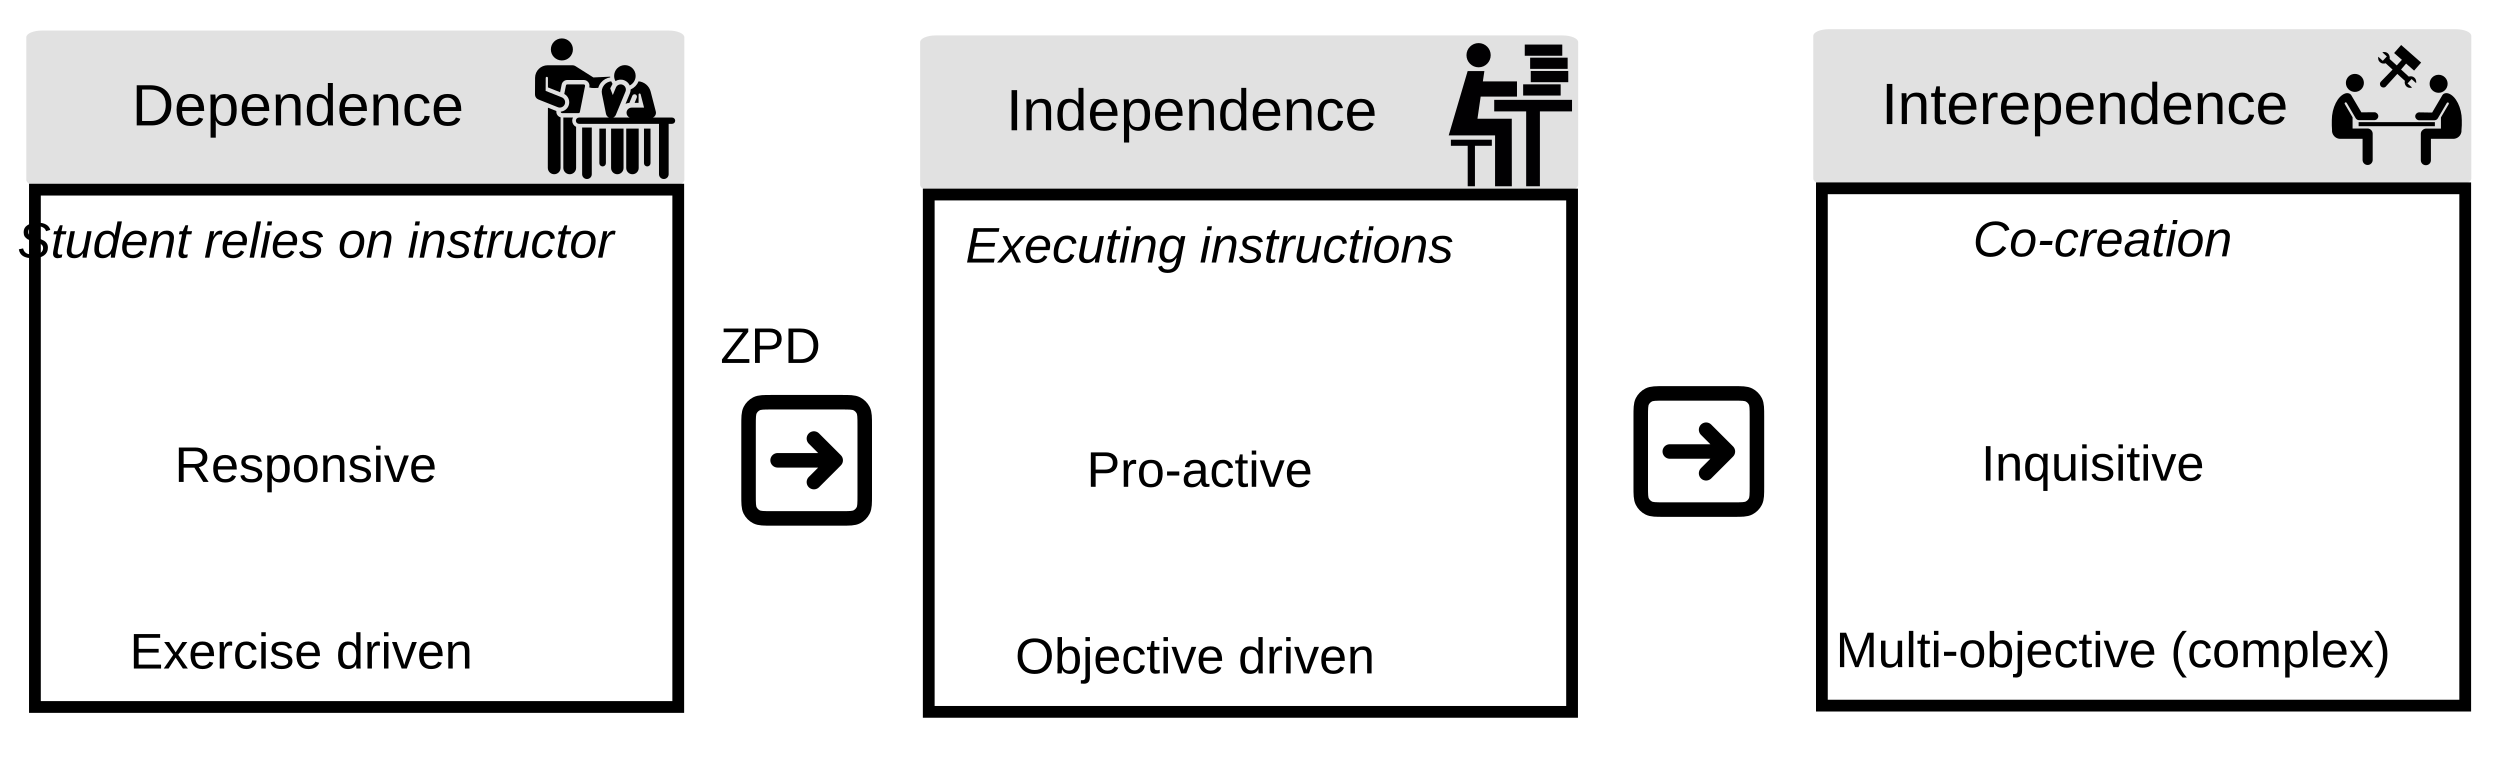
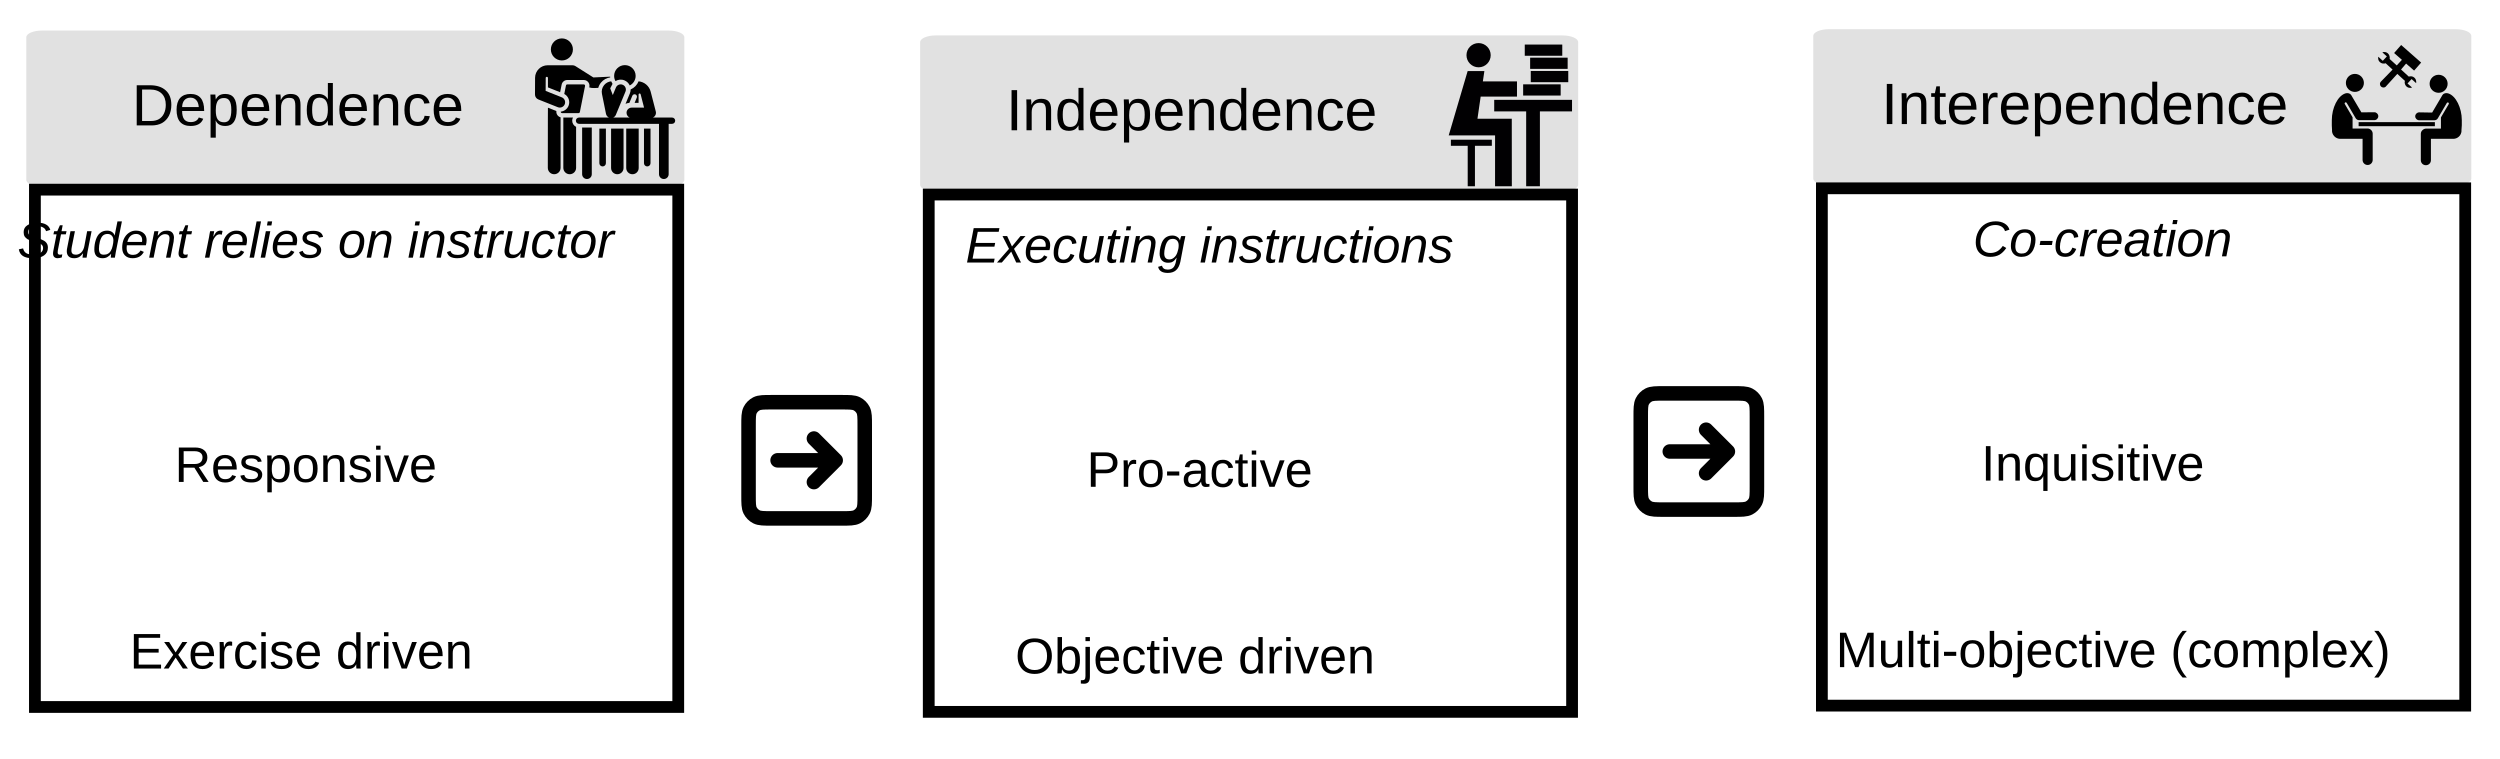
<svg xmlns="http://www.w3.org/2000/svg" width="211mm" height="64mm" viewBox="0 0 211 64" version="1.1" id="svg1" xml:space="preserve">
  <defs id="defs1">
    <rect x="76.284" y="553.321" width="109.767" height="22.782" id="rect2" />
    <rect x="76.284" y="553.321" width="109.767" height="22.782" id="rect2-4" />
    <rect x="76.284" y="553.321" width="109.767" height="22.782" id="rect2-8" />
  </defs>
  <g id="layer1">
    <rect style="fill:#e1e1e1;fill-opacity:1;stroke:#000000;stroke-width:0;stroke-dashoffset:4.184;paint-order:markers stroke fill" id="rect1" width="55.538" height="13.174" x="2.22" y="2.578" rx="1.323" ry="0.567" />
    <text xml:space="preserve" style="font-size:4.939px;font-family:Arial;-inkscape-font-specification:Arial;text-align:center;text-anchor:middle;fill:#e1e1e1;fill-opacity:1;stroke:#000000;stroke-width:0;stroke-dashoffset:4.184;paint-order:markers stroke fill" x="28.931" y="33.581" id="text3">
      <tspan id="tspan3" style="stroke-width:0" x="28.931" y="33.581" />
    </text>
    <text xml:space="preserve" style="font-size:4.939px;font-family:Arial;-inkscape-font-specification:Arial;text-align:center;text-anchor:middle;fill:#000000;fill-opacity:1;stroke:#000000;stroke-width:0;stroke-dashoffset:4.184;paint-order:markers stroke fill" x="28.568" y="10.586" id="text4">
      <tspan id="tspan4" style="fill:#000000;fill-opacity:1;stroke-width:0" x="28.568" y="10.586">Dependence</tspan>
    </text>
    <rect style="fill:#000000;fill-opacity:0.002;stroke:#000000;stroke-width:0.993;stroke-dasharray:none;stroke-dashoffset:4.184;paint-order:markers stroke fill" id="rect4" width="54.297" height="43.662" x="2.947" y="16.007" rx="0" ry="0" />
    <g style="fill:#000000" id="g25" transform="matrix(0.02317763,0,0,0.02317763,45.13627,3.241944)">
      <g id="g2">
        <g id="g1">
          <path d="m 136.222,299.623 c 0,-4.183 1.044,-8.125 2.876,-11.587 H 103.95 v 183.308 c 0,12.835 10.405,23.24 23.24,23.24 12.835,0 23.24,-10.405 23.24,-23.24 V 322.078 c -8.393,-3.995 -14.208,-12.557 -14.208,-22.455 z" id="path1" />
        </g>
      </g>
      <g id="g4">
        <g id="g3">
          <path d="m 78.644,264.509 c -0.083,-0.032 -0.166,-0.059 -0.25,-0.093 L 47.856,252.268 c 0,0 -0.422,19.255 -0.422,219.075 0,12.835 10.405,23.24 23.24,23.24 12.835,0 23.241,-10.404 23.241,-23.239 V 287.326 C 84.044,284.69 77.265,275.078 78.644,264.509 Z" id="path2" />
        </g>
      </g>
      <g id="g6">
        <g id="g5">
          <path d="m 98.671,0 c -22.2,0 -40.137,17.995 -40.137,40.137 0,22.117 17.96,40.138 40.137,40.138 22.163,0 40.138,-17.965 40.138,-40.138 C 138.809,17.98 120.847,0 98.671,0 Z" id="path4" />
        </g>
      </g>
      <g id="g8">
        <g id="g7">
          <path d="m 178.305,167.454 h -60.068 c -2.291,0 -4.278,1.631 -4.727,3.877 l -6.166,30.928 c 15.186,8.138 22.176,26.552 15.656,42.943 -4.897,12.309 -16.123,20.198 -28.449,21.458 -0.331,2.962 1.965,5.35 4.762,5.35 h 60.068 c 2.29,0 4.278,-1.632 4.727,-3.879 l 18.924,-94.916 c 0.594,-2.988 -1.696,-5.761 -4.727,-5.761 z" id="path6" />
        </g>
      </g>
      <g id="g10">
        <g id="g9">
          <path d="m 274.499,139.318 -61.186,2.828 -65.479,-41.373 c -3.096,-1.956 -6.683,-2.995 -10.345,-2.995 -16.866,0 -73.741,0 -90.637,0 -25.145,0 -45.704,20.456 -45.83,45.6 -0.059,11.818 -0.246,48.822 -0.305,60.782 -0.04,7.968 4.804,15.146 12.207,18.091 l 71.009,28.25 c 9.926,3.954 21.195,-0.893 25.15,-10.835 3.953,-9.937 -0.898,-21.2 -10.836,-25.153 L 39.512,191.146 c 0.083,-16.437 0.044,-8.696 0.239,-47.573 0,-0.001 0,-0.002 0,-0.004 0.188,-2.167 2.05,-3.801 4.223,-3.706 2.173,0.095 3.883,1.886 3.883,4.061 v 34.424 l 44.39,17.659 5.545,-27.809 c 1.936,-9.716 10.534,-16.769 20.444,-16.769 35.32,0 25.688,0 60.068,0 13.161,0 23.011,12.037 20.444,24.92 l -0.422,2.118 c 5.789,1.743 11.734,2.488 17.775,2.259 4.204,-0.16 9.484,-0.373 15.034,-0.629 1.936,-6.949 5.291,-13.515 9.998,-19.271 8.509,-10.405 20.469,-17.042 33.568,-18.86 -0.088,-0.876 -0.155,-1.759 -0.202,-2.648 z" id="path8" />
        </g>
      </g>
      <g id="g12">
        <g id="g11">
          <path d="m 397.604,328.348 v 125.93 c 0,6.574 5.328,11.9 11.901,11.9 6.573,0 11.901,-5.327 11.901,-11.9 v -125.93 z" id="path10" />
        </g>
      </g>
      <g id="g14">
        <g id="g13">
          <path d="m 235.132,328.348 v 125.93 0 c 0,6.572 5.328,11.9 11.901,11.9 6.573,0 11.901,-5.328 11.901,-11.9 v -125.93 z" id="path12" />
        </g>
      </g>
      <g id="g16">
        <g id="g15">
          <path d="m 277.825,328.348 v 143.553 h -10e-4 c 0,12.528 10.155,22.683 22.683,22.683 12.528,0 22.683,-10.156 22.683,-22.683 V 328.348 Z" id="path14" />
        </g>
      </g>
      <g id="g18">
        <g id="g17">
          <path d="m 332.982,328.348 v 143.553 h -0.001 c 0,12.528 10.155,22.683 22.683,22.683 12.528,0 22.683,-10.156 22.683,-22.683 V 328.348 Z" id="path16" />
        </g>
      </g>
      <g id="g20">
        <g id="g19">
          <path d="m 172.381,324.479 v 169.927 c 0,9.716 7.876,17.592 17.592,17.592 9.716,0 17.592,-7.876 17.592,-17.592 V 324.479 Z" id="path18" />
        </g>
      </g>
      <g id="g22">
        <g id="g21">
          <path d="m 328.081,97.266 c -21.636,0 -39.175,17.539 -39.175,39.175 0,6.894 1.787,13.367 4.913,18.994 9.549,-5.872 21.678,-7.249 32.829,-2.635 8.873,3.668 15.502,10.46 19.163,18.571 12.723,-6.471 21.445,-19.678 21.445,-34.93 -10e-4,-21.637 -17.539,-39.175 -39.175,-39.175 z" id="path20" />
        </g>
      </g>
      <g id="g24">
        <g id="g23">
          <path d="m 499.819,288.16 c -8.018,0 -62.265,0 -69.805,0 8.478,-3.776 12.915,-13.087 10.616,-21.987 -1.944,-7.527 -16.794,-65.036 -18.702,-72.425 -5.338,-20.676 -23.062,-35.541 -43.99,-37.501 -5.301,13.297 -15.761,23.997 -28.907,29.593 0.061,4.981 -0.956,9.926 -2.752,14.269 l -15.798,38.204 c 4.257,-2.071 8.979,-3.336 13.969,-3.588 l 10.722,-25.937 c 1.856,-4.49 7.002,-6.623 11.489,-4.769 4.49,1.856 6.625,7 4.769,11.49 l -7.925,19.171 h 14.428 v -30.541 c 0,-1.891 1.406,-3.487 3.282,-3.725 1.876,-0.238 3.636,0.955 4.109,2.787 6.003,23.25 6.516,25.235 12.6,48.797 h -44.921 c -10.44,0 -18.903,8.463 -18.903,18.903 0,7.702 4.614,14.317 11.223,17.262 h -59.836 c 4.326,-1.925 7.893,-5.444 9.792,-10.039 l 34.994,-84.629 c 3.989,-9.647 -0.598,-20.702 -10.245,-24.691 -9.648,-3.988 -20.701,0.598 -24.691,10.245 l -11.308,27.348 -9.331,-24.608 8.366,-16.187 c -1.912,-2.942 -3.541,-6.08 -4.855,-9.38 -10.065,0.999 -19.31,5.911 -25.791,13.837 -7.295,8.92 -10.166,20.513 -7.878,31.807 l 14.746,72.789 c 1.237,6.106 5.355,11.068 10.822,13.509 -14.022,0 -109.033,0 -109.033,0 -6.33,0 -11.463,5.132 -11.463,11.463 0,6.33 5.132,11.463 11.463,11.463 13.123,0 280.179,0 291.219,0 v 183.32 c 0,9.716 7.876,17.592 17.592,17.592 9.716,0 17.592,-7.876 17.592,-17.592 V 311.086 h 12.339 c 6.331,0 11.463,-5.132 11.463,-11.463 0.003,-6.33 -5.129,-11.463 -11.461,-11.463 z" id="path22" />
        </g>
      </g>
    </g>
    <text xml:space="preserve" style="font-size:4.233px;font-family:Arial;-inkscape-font-specification:Arial;text-align:center;text-anchor:middle;fill:#000000;fill-opacity:1;stroke:#000000;stroke-width:0;stroke-dashoffset:4.184;paint-order:markers stroke fill" x="29.581" y="21.747" id="text4-7">
      <tspan id="tspan4-8" style="font-style:italic;font-size:4.233px;fill:#000000;fill-opacity:1;stroke-width:0" x="29.581" y="21.747">Student relies on instructor</tspan>
    </text>
    <text xml:space="preserve" style="font-size:4.233px;font-family:Arial;-inkscape-font-specification:Arial;text-align:center;text-anchor:middle;fill:#000000;fill-opacity:1;stroke:#000000;stroke-width:0;stroke-dashoffset:4.184;paint-order:markers stroke fill" x="28.751" y="40.675" id="text4-7-1">
      <tspan id="tspan4-8-8" style="font-style:normal;font-size:4.233px;fill:#000000;fill-opacity:1;stroke-width:0" x="28.751" y="40.675">Responsive</tspan>
    </text>
-     <text xml:space="preserve" style="font-size:4.233px;font-family:Arial;-inkscape-font-specification:Arial;text-align:center;text-anchor:middle;fill:#000000;fill-opacity:1;stroke:#000000;stroke-width:0;stroke-dashoffset:4.184;paint-order:markers stroke fill" x="67.966" y="30.633" id="text4-7-1-6">
-       <tspan id="tspan4-8-8-7" style="font-style:normal;font-size:4.233px;fill:#000000;fill-opacity:1;stroke-width:0" x="67.966" y="30.633">ZPD</tspan>
-     </text>
    <text xml:space="preserve" style="font-size:4.233px;font-family:Arial;-inkscape-font-specification:Arial;text-align:center;text-anchor:middle;fill:#000000;fill-opacity:1;stroke:#000000;stroke-width:0;stroke-dashoffset:4.184;paint-order:markers stroke fill" x="28.362" y="56.421" id="text4-7-1-2">
      <tspan id="tspan4-8-8-5" style="font-style:normal;font-size:4.233px;fill:#000000;fill-opacity:1;stroke-width:0" x="28.362" y="56.421">Exercise driven</tspan>
    </text>
    <rect style="fill:#e1e1e1;fill-opacity:1;stroke:#000000;stroke-width:0;stroke-dashoffset:4.184;paint-order:markers stroke fill" id="rect1-5" width="55.538" height="13.174" x="77.659" y="2.99" rx="1.323" ry="0.567" />
    <text xml:space="preserve" style="font-size:4.939px;font-family:Arial;-inkscape-font-specification:Arial;text-align:center;text-anchor:middle;fill:#000000;fill-opacity:1;stroke:#000000;stroke-width:0;stroke-dashoffset:4.184;paint-order:markers stroke fill" x="104.007" y="10.997" id="text4-3">
      <tspan id="tspan4-2" style="fill:#000000;fill-opacity:1;stroke-width:0" x="104.007" y="10.997">Independence</tspan>
    </text>
    <rect style="fill:#000000;fill-opacity:0.002;stroke:#000000;stroke-width:0.993;stroke-dasharray:none;stroke-dashoffset:4.184;paint-order:markers stroke fill" id="rect4-5" width="54.297" height="43.662" x="78.386" y="16.419" rx="0" ry="0" />
    <text xml:space="preserve" style="font-size:4.233px;font-family:Arial;-inkscape-font-specification:Arial;text-align:center;text-anchor:middle;fill:#000000;fill-opacity:1;stroke:#000000;stroke-width:0;stroke-dashoffset:4.184;paint-order:markers stroke fill" x="105.02" y="22.159" id="text4-7-4">
      <tspan id="tspan4-8-6" style="font-style:italic;font-size:4.233px;fill:#000000;fill-opacity:1;stroke-width:0" x="105.02" y="22.159">Executing instructions</tspan>
    </text>
    <text xml:space="preserve" style="font-size:4.233px;font-family:Arial;-inkscape-font-specification:Arial;text-align:center;text-anchor:middle;fill:#000000;fill-opacity:1;stroke:#000000;stroke-width:0;stroke-dashoffset:4.184;paint-order:markers stroke fill" x="104.19" y="41.087" id="text4-7-1-1">
      <tspan id="tspan4-8-8-6" style="font-style:normal;font-size:4.233px;fill:#000000;fill-opacity:1;stroke-width:0" x="104.19" y="41.087">Pro-active</tspan>
    </text>
    <text xml:space="preserve" style="font-size:4.233px;font-family:Arial;-inkscape-font-specification:Arial;text-align:center;text-anchor:middle;fill:#000000;fill-opacity:1;stroke:#000000;stroke-width:0;stroke-dashoffset:4.184;paint-order:markers stroke fill" x="103.801" y="56.833" id="text4-7-1-2-9">
      <tspan id="tspan4-8-8-5-9" style="font-style:normal;font-size:4.233px;fill:#000000;fill-opacity:1;stroke-width:0" x="103.801" y="56.833">Objective driven</tspan>
    </text>
    <g style="fill:none" id="g27" transform="matrix(0.6128726,0,0,0.6128726,60.72651,31.49604)">
      <path d="m 13,15 3,-3 m 0,0 -3,-3 m 3,3 H 8 m -0.8,8 h 9.6 c 1.12,0 1.68,0 2.108,-0.218 0.376,-0.192 0.682,-0.498 0.874,-0.874 C 20,18.48 20,17.92 20,16.8 V 7.2 C 20,6.08 20,5.52 19.782,5.092 19.59,4.716 19.284,4.41 18.908,4.218 18.48,4 17.92,4 16.8,4 H 7.2 C 6.08,4 5.52,4 5.092,4.218 4.716,4.41 4.41,4.716 4.218,5.092 4,5.52 4,6.08 4,7.2 v 9.6 c 0,1.12 0,1.68 0.218,2.108 0.192,0.376 0.498,0.682 0.874,0.874 C 5.52,20 6.08,20 7.2,20 Z" stroke="#000000" stroke-width="2" stroke-linecap="round" stroke-linejoin="round" id="path1-8" />
    </g>
    <g style="fill:none" id="g27-3" transform="matrix(0.6128726,0,0,0.6128726,136.0273,30.75177)">
      <path d="m 13,15 3,-3 m 0,0 -3,-3 m 3,3 H 8 m -0.8,8 h 9.6 c 1.12,0 1.68,0 2.108,-0.218 0.376,-0.192 0.682,-0.498 0.874,-0.874 C 20,18.48 20,17.92 20,16.8 V 7.2 C 20,6.08 20,5.52 19.782,5.092 19.59,4.716 19.284,4.41 18.908,4.218 18.48,4 17.92,4 16.8,4 H 7.2 C 6.08,4 5.52,4 5.092,4.218 4.716,4.41 4.41,4.716 4.218,5.092 4,5.52 4,6.08 4,7.2 v 9.6 c 0,1.12 0,1.68 0.218,2.108 0.192,0.376 0.498,0.682 0.874,0.874 C 5.52,20 6.08,20 7.2,20 Z" stroke="#000000" stroke-width="2" stroke-linecap="round" stroke-linejoin="round" id="path1-8-2" />
    </g>
    <g id="g7-4" transform="matrix(0.02432329,0,0,0.02432329,121.4331,3.63653)">
      <g id="g6-9">
        <rect x="298.341" y="5.113" style="fill:#010002" width="130.176" height="38.872" id="rect1-7" />
        <rect x="319.169" y="96.751" style="fill:#010002" width="130.127" height="38.958" id="rect2-1" />
        <rect x="316.986" y="50.601" style="fill:#010002" width="130.159" height="38.872" id="rect3" />
        <rect x="292.732" y="143.141" style="fill:#010002" width="130.212" height="38.89" id="rect4-9" />
        <path style="fill:#010002" d="m 271.091,133.005 h -118.15 l 5.268,-35.906 H 100.186 L 34.442,320.336 h 160.894 l -0.086,176.458 h 58.279 L 253.298,262.382 H 134.226 l 11.131,-76.739 h 125.786 v -0.017 c 0,0 0.152,0 0.238,0 v -52.621 c -0.118,0 -0.188,0 -0.29,0 z" id="path4-8" />
        <path style="fill:#010002" d="m 138.146,84.059 c 23.201,0 42.017,-18.818 42.017,-42.034 C 180.163,18.818 161.344,0 138.146,0 114.929,0 96.112,18.818 96.112,42.025 c 0,23.217 18.818,42.036 42.034,42.034 z" id="path5" />
        <polygon style="fill:#010002" points="303.231,237.02 303.231,496.794 350.874,496.794 350.874,237.02 462.352,237.02 462.352,196.937 192.334,196.937 192.334,237.02 " id="polygon5" />
        <polygon style="fill:#010002" points="100.356,496.794 125.463,496.794 125.463,356.405 184.101,356.405 184.101,335.268 41.992,335.268 41.992,356.405 100.356,356.405 " id="polygon6" />
      </g>
    </g>
    <rect style="fill:#e1e1e1;fill-opacity:1;stroke:#000000;stroke-width:0;stroke-dashoffset:4.184;paint-order:markers stroke fill" id="rect1-5-9" width="55.538" height="13.174" x="153.04" y="2.464" rx="1.323" ry="0.567" />
    <text xml:space="preserve" style="font-size:4.939px;font-family:Arial;-inkscape-font-specification:Arial;text-align:center;text-anchor:middle;fill:#000000;fill-opacity:1;stroke:#000000;stroke-width:0;stroke-dashoffset:4.184;paint-order:markers stroke fill" x="179.388" y="10.472" id="text4-3-0">
      <tspan id="tspan4-2-4" style="fill:#000000;fill-opacity:1;stroke-width:0" x="179.388" y="10.472">Interependence</tspan>
    </text>
    <rect style="fill:#000000;fill-opacity:0.002;stroke:#000000;stroke-width:0.993;stroke-dasharray:none;stroke-dashoffset:4.184;paint-order:markers stroke fill" id="rect4-5-8" width="54.297" height="43.662" x="153.767" y="15.893" rx="0" ry="0" />
    <text xml:space="preserve" style="font-size:4.233px;font-family:Arial;-inkscape-font-specification:Arial;text-align:center;text-anchor:middle;fill:#000000;fill-opacity:1;stroke:#000000;stroke-width:0;stroke-dashoffset:4.184;paint-order:markers stroke fill" x="180.401" y="21.633" id="text4-7-4-7">
      <tspan id="tspan4-8-6-3" style="font-style:italic;font-size:4.233px;fill:#000000;fill-opacity:1;stroke-width:0" x="180.401" y="21.633">Co-creation</tspan>
    </text>
    <text xml:space="preserve" style="font-size:4.233px;font-family:Arial;-inkscape-font-specification:Arial;text-align:center;text-anchor:middle;fill:#000000;fill-opacity:1;stroke:#000000;stroke-width:0;stroke-dashoffset:4.184;paint-order:markers stroke fill" x="179.571" y="40.561" id="text4-7-1-1-2">
      <tspan id="tspan4-8-8-6-6" style="font-style:normal;font-size:4.233px;fill:#000000;fill-opacity:1;stroke-width:0" x="179.571" y="40.561">Inquisitive</tspan>
    </text>
    <text xml:space="preserve" style="font-size:4.233px;font-family:Arial;-inkscape-font-specification:Arial;text-align:center;text-anchor:middle;fill:#000000;fill-opacity:1;stroke:#000000;stroke-width:0;stroke-dashoffset:4.184;paint-order:markers stroke fill" x="181.299" y="56.307" id="text4-7-1-2-9-6">
      <tspan id="tspan4-8-8-5-9-5" style="font-style:normal;font-size:4.233px;fill:#000000;fill-opacity:1;stroke-width:0" x="181.299" y="56.307">Multi-objective (complex)</tspan>
    </text>
    <g style="fill:#000000" id="g26" transform="matrix(0.09273873,0,0,0.09273873,196.4064,2.80534)">
      <g id="_x31_">
</g>
      <g id="Layer_1">
        <g id="g3-5">
          <circle cx="25.3" cy="45.2" r="8.2" id="circle1" />
          <path d="M 36.9,86.7 H 23.2 V 76.5 L 16.1,64.4 C 15.8,63.9 16,63.3 16.4,63 c 0.5,-0.3 1.1,-0.1 1.4,0.3 l 8.2,14 c 0.6,1 1.7,1.8 3,1.8 h 14 c 2,0 3.6,-1.7 3.6,-3.6 0,-2 -1.7,-3.6 -3.6,-3.6 L 31.2,72 22,56.4 c -0.7,-1.2 -2.1,-1.9 -3.7,-1.9 -0.2,0 -0.8,0.1 -1,0.1 -0.2,0 -0.6,0.1 -0.8,0.2 -6.8,2.3 -12.2,13.1 -12.2,24.3 -0.1,3.4 0,6.2 0.2,8.9 -0.3,3.2 1.7,6.4 4.8,7.6 0.8,0.3 1.7,0.5 2.5,0.5 h 20.5 v 19.2 c 0,2.6 2.1,4.6 4.6,4.6 2.6,0 4.6,-2.1 4.6,-4.6 V 91.4 C 41.5,90.2 41,89 40.1,88.1 39.2,87.2 38,86.7 36.9,86.7 Z" id="path1-2" />
          <rect x="28.7" y="80.9" width="69.4" height="3.7" id="rect1-8" />
          <circle cx="101.5" cy="46" r="8.2" id="circle2" />
          <path d="m 122.6,79.1 c 0,-11.2 -5.4,-22.1 -12.2,-24.3 -0.2,-0.1 -0.6,-0.1 -0.8,-0.2 -0.2,-0.1 -0.8,-0.1 -1,-0.1 -1.7,0 -3,0.7 -3.7,1.9 L 95.6,72.2 83.8,72 c -1.9,0 -3.6,1.6 -3.6,3.6 0,1.9 1.6,3.6 3.6,3.6 h 14 c 1.3,0 2.4,-0.8 3,-1.8 l 8.2,-14 c 0.3,-0.4 0.9,-0.6 1.4,-0.3 0.4,0.3 0.6,0.9 0.3,1.4 l -7.1,12.1 V 86.8 H 90 c -1.1,0 -2.3,0.5 -3.3,1.5 -0.9,0.8 -1.4,2.1 -1.4,3.3 v 23.9 c 0,2.6 2,4.6 4.6,4.6 2.6,0 4.6,-2 4.6,-4.6 V 96.1 H 115 c 0.8,0 1.7,-0.2 2.5,-0.5 3.2,-1.2 5.1,-4.4 4.8,-7.6 0.3,-2.7 0.4,-5.5 0.3,-8.9 z" id="path2-1" />
          <path d="m 48.1,26.3 c 1,0.9 2.2,1.4 3.7,1.3 0.5,0 1,-0.1 1.5,-0.3 l 6.3,5.8 -10.4,10.7 c -0.7,0.6 -1.1,1.5 -1.1,2.4 0,1.8 1.4,3.2 3.2,3.2 1.1,0 2,-0.5 2.6,-1.4 l 10,-11 5.9,5.4 1,0.9 c -0.1,0.5 -0.2,1 -0.2,1.5 0.1,1.4 0.6,2.6 1.6,3.6 1,0.9 2.2,1.4 3.7,1.3 0.5,0 0.9,-0.1 1.4,-0.3 l -4.1,-3.7 3.7,-4 4.1,3.7 c 0.1,-0.5 0.2,-1 0.1,-1.4 -0.1,-1.4 -0.6,-2.6 -1.6,-3.5 -1,-0.9 -2.2,-1.4 -3.7,-1.3 -0.5,0 -0.9,0.1 -1.4,0.3 L 67.3,33 71.9,27.6 79.2,34 85.6,26.7 67.4,10.7 61,18 l 7.1,6.2 -4.7,5.1 -6.5,-5.9 C 57,22.9 57.1,22.5 57,22 c -0.1,-1.4 -0.6,-2.6 -1.6,-3.6 -1,-0.9 -2.2,-1.4 -3.7,-1.3 -0.5,0 -1,0.1 -1.4,0.3 l 4.1,3.7 -3.7,4 -4.1,-3.7 c -0.1,0.5 -0.2,1 -0.1,1.4 0,1.4 0.5,2.5 1.6,3.5 z" id="path3" />
        </g>
      </g>
    </g>
  </g>
</svg>
